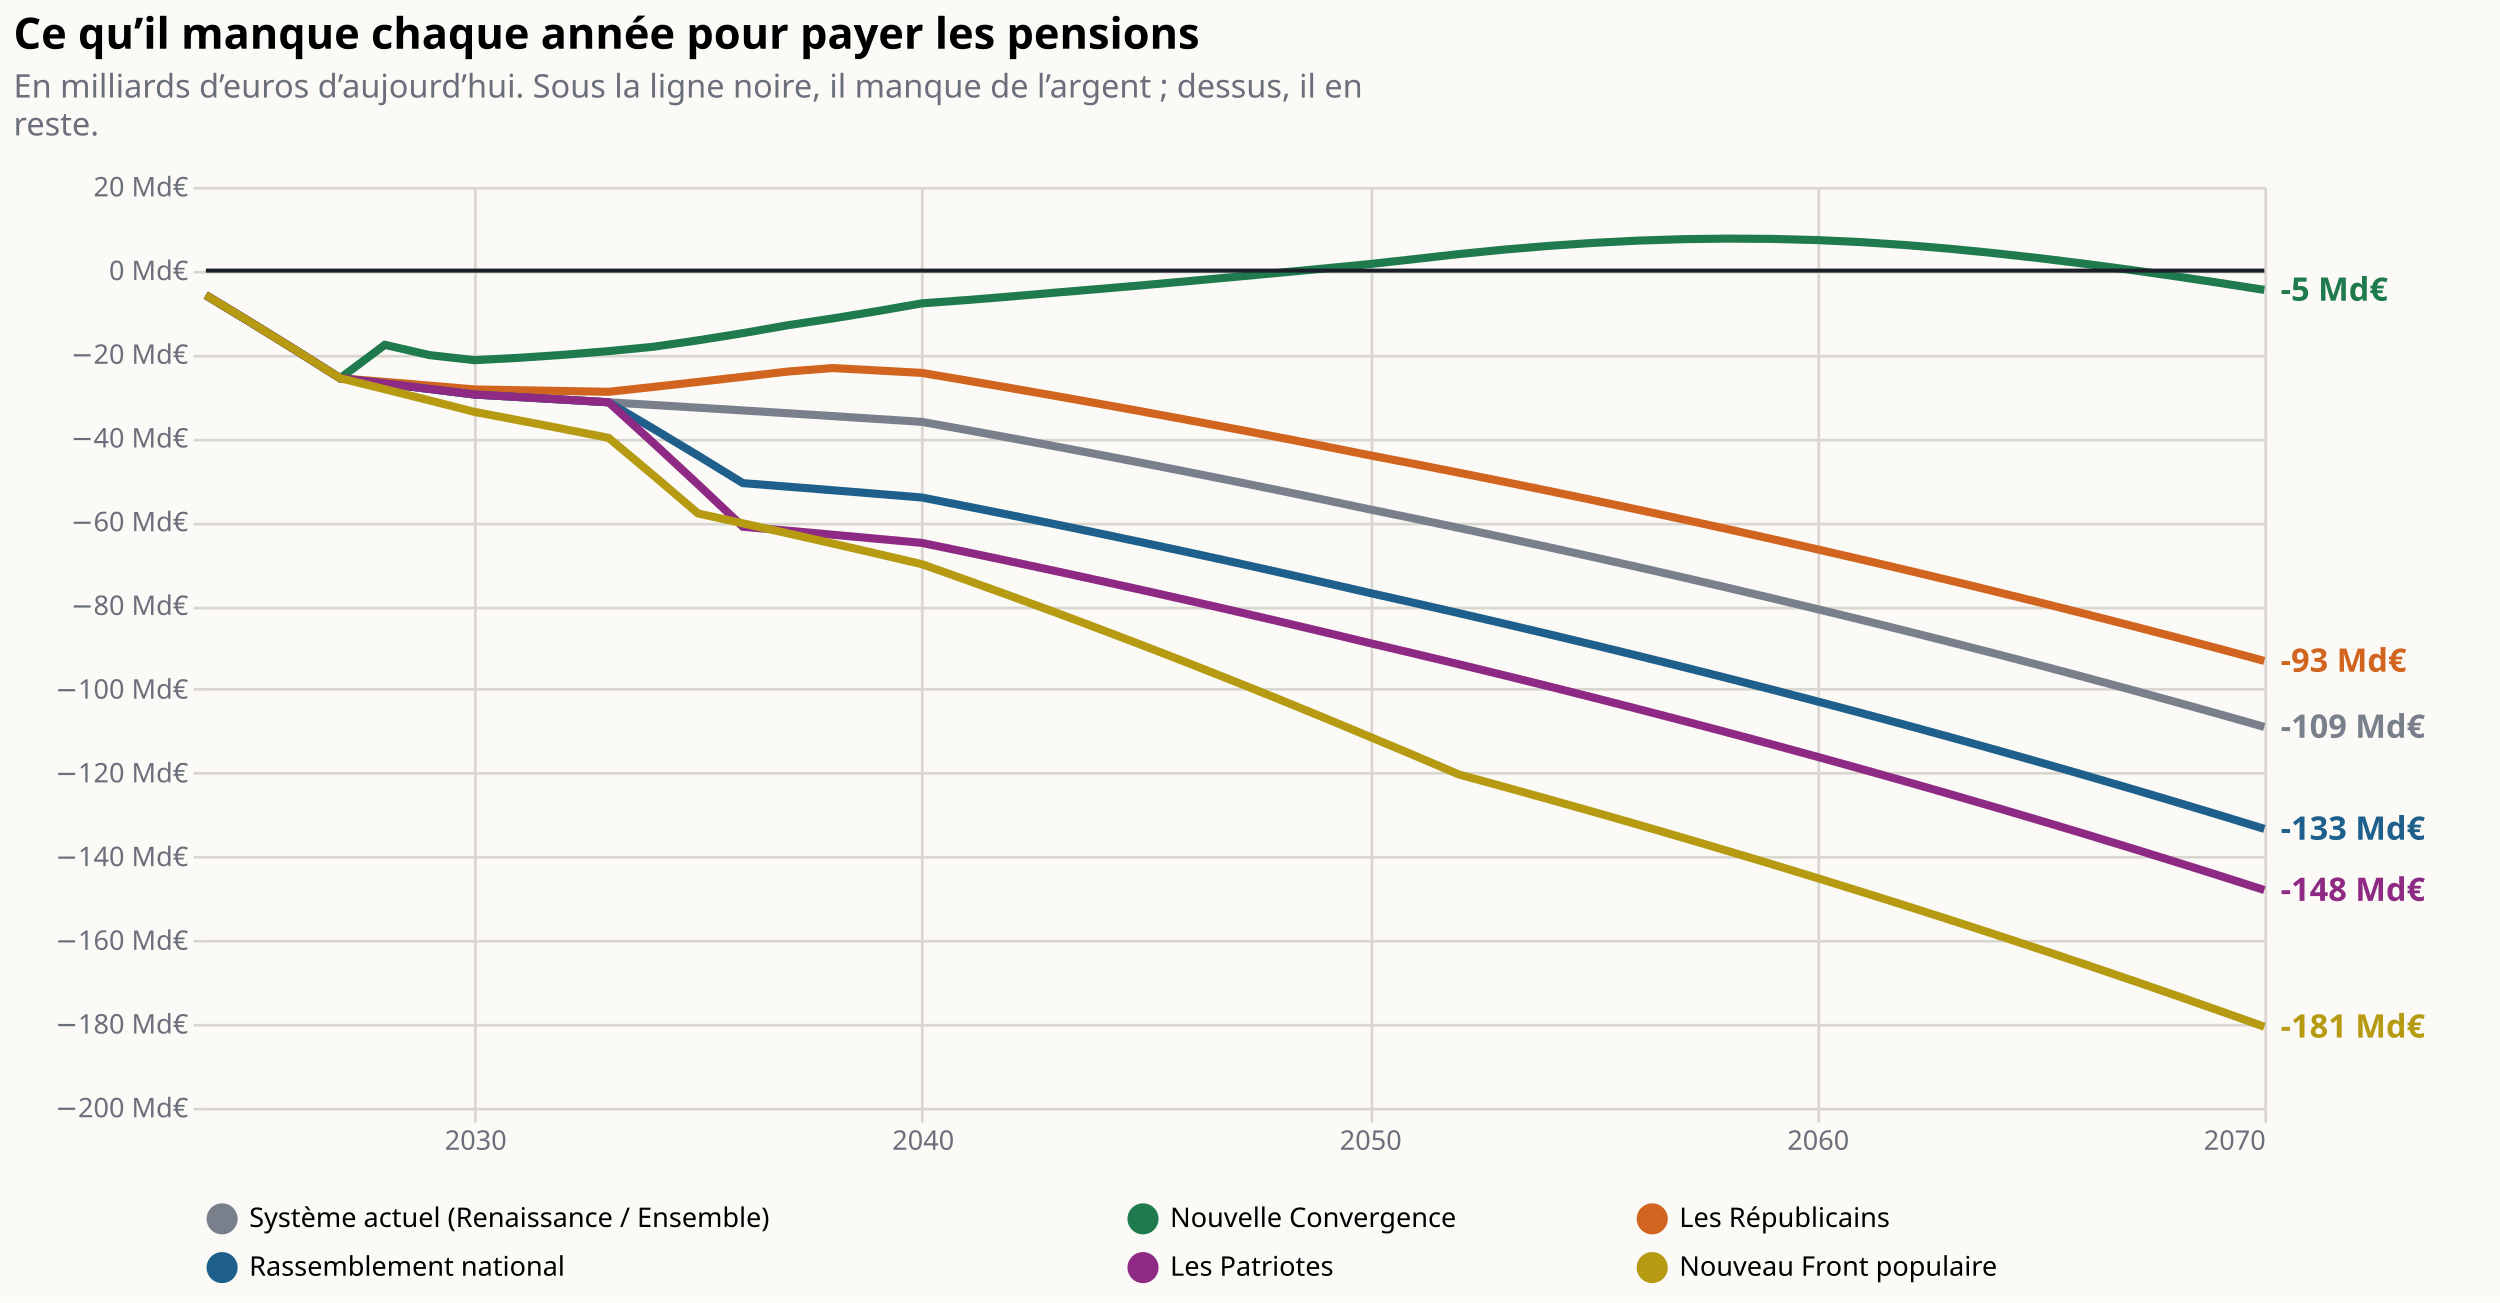
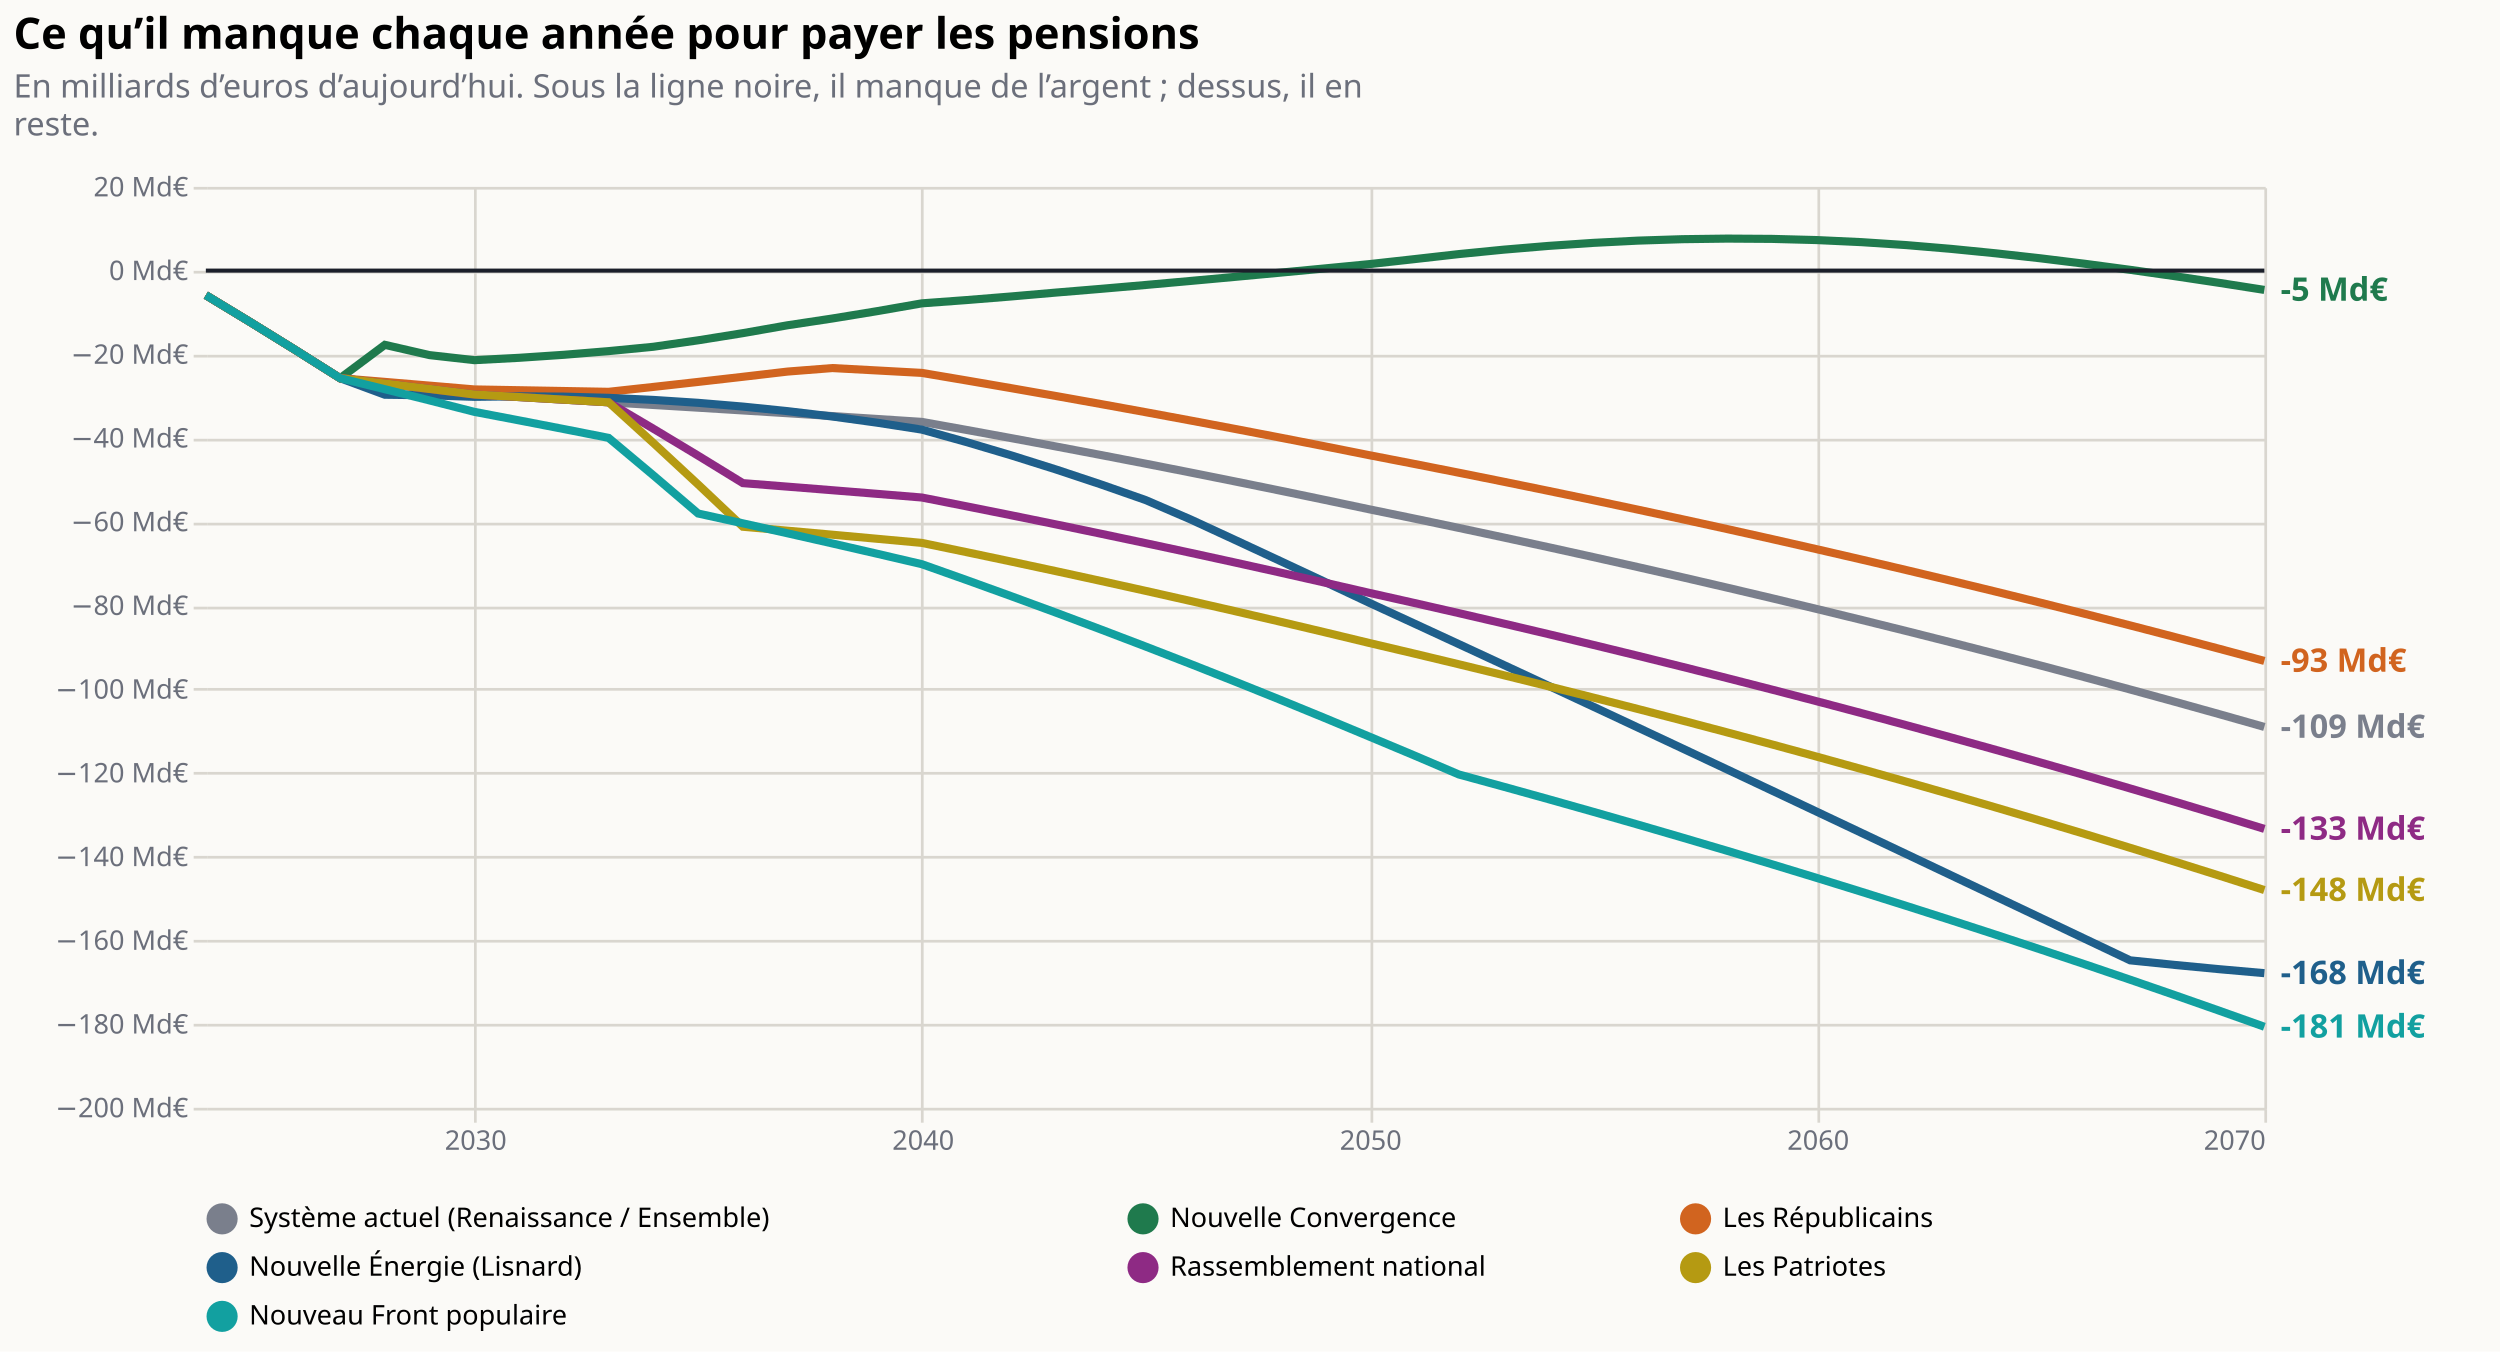
- <svg xmlns="http://www.w3.org/2000/svg" version="1.1" class="marks" width="923" height="481" viewBox="0 0 923 481">
-   <rect width="923" height="481" fill="#fbfaf7" />
+ <svg xmlns="http://www.w3.org/2000/svg" version="1.1" class="marks" width="923" height="499" viewBox="0 0 923 499">
+   <rect width="923" height="499" fill="#fbfaf7" />
  <g fill="none" stroke-miterlimit="4" transform="translate(76,69)">
    <g class="mark-group role-frame root" role="graphics-object" aria-roledescription="group mark container">
      <g transform="translate(0,0)">
        <path class="background" aria-hidden="true" d="M0,0h760v340h-760Z" />
        <g>
          <g class="mark-group role-axis" aria-hidden="true">
            <g transform="translate(0.5,340.5)">
              <path class="background" aria-hidden="true" d="M0,0h0v0h0Z" pointer-events="none" />
              <g>
                <g class="mark-rule role-axis-grid" pointer-events="none">
                  <line transform="translate(99,-340)" x2="0" y2="340" stroke="#d9d6cf" stroke-width="1" opacity="1" />
                  <line transform="translate(264,-340)" x2="0" y2="340" stroke="#d9d6cf" stroke-width="1" opacity="1" />
                  <line transform="translate(430,-340)" x2="0" y2="340" stroke="#d9d6cf" stroke-width="1" opacity="1" />
                  <line transform="translate(595,-340)" x2="0" y2="340" stroke="#d9d6cf" stroke-width="1" opacity="1" />
                  <line transform="translate(760,-340)" x2="0" y2="340" stroke="#d9d6cf" stroke-width="1" opacity="1" />
                </g>
              </g>
              <path class="foreground" aria-hidden="true" d="" pointer-events="none" display="none" />
            </g>
          </g>
          <g class="mark-group role-axis" aria-hidden="true">
            <g transform="translate(0.5,0.5)">
              <path class="background" aria-hidden="true" d="M0,0h0v0h0Z" pointer-events="none" />
              <g>
                <g class="mark-rule role-axis-grid" pointer-events="none">
                  <line transform="translate(0,340)" x2="760" y2="0" stroke="#d9d6cf" stroke-width="1" opacity="1" />
                  <line transform="translate(0,309)" x2="760" y2="0" stroke="#d9d6cf" stroke-width="1" opacity="1" />
                  <line transform="translate(0,278)" x2="760" y2="0" stroke="#d9d6cf" stroke-width="1" opacity="1" />
                  <line transform="translate(0,247)" x2="760" y2="0" stroke="#d9d6cf" stroke-width="1" opacity="1" />
                  <line transform="translate(0,216)" x2="760" y2="0" stroke="#d9d6cf" stroke-width="1" opacity="1" />
                  <line transform="translate(0,185)" x2="760" y2="0" stroke="#d9d6cf" stroke-width="1" opacity="1" />
                  <line transform="translate(0,155)" x2="760" y2="0" stroke="#d9d6cf" stroke-width="1" opacity="1" />
                  <line transform="translate(0,124)" x2="760" y2="0" stroke="#d9d6cf" stroke-width="1" opacity="1" />
                  <line transform="translate(0,93)" x2="760" y2="0" stroke="#d9d6cf" stroke-width="1" opacity="1" />
                  <line transform="translate(0,62)" x2="760" y2="0" stroke="#d9d6cf" stroke-width="1" opacity="1" />
                  <line transform="translate(0,31)" x2="760" y2="0" stroke="#d9d6cf" stroke-width="1" opacity="1" />
                  <line transform="translate(0,0)" x2="760" y2="0" stroke="#d9d6cf" stroke-width="1" opacity="1" />
                </g>
              </g>
              <path class="foreground" aria-hidden="true" d="" pointer-events="none" display="none" />
            </g>
          </g>
          <g class="mark-group role-axis" role="graphics-symbol" aria-roledescription="axis" aria-label="X-axis for a linear scale with values from 2024 to 2070">
            <g transform="translate(0.5,340.5)">
              <path class="background" aria-hidden="true" d="M0,0h0v0h0Z" pointer-events="none" />
              <g>
                <g class="mark-rule role-axis-tick" pointer-events="none">
                  <line transform="translate(99,0)" x2="0" y2="5" stroke="#d9d6cf" stroke-width="1" opacity="1" />
                  <line transform="translate(264,0)" x2="0" y2="5" stroke="#d9d6cf" stroke-width="1" opacity="1" />
                  <line transform="translate(430,0)" x2="0" y2="5" stroke="#d9d6cf" stroke-width="1" opacity="1" />
                  <line transform="translate(595,0)" x2="0" y2="5" stroke="#d9d6cf" stroke-width="1" opacity="1" />
                  <line transform="translate(760,0)" x2="0" y2="5" stroke="#d9d6cf" stroke-width="1" opacity="1" />
                </g>
                <g class="mark-text role-axis-label" pointer-events="none">
                  <text text-anchor="middle" transform="translate(99.13043,15)" font-family="system-ui, sans-serif" font-size="10px" fill="#6b6f7b" opacity="1">2030</text>
                  <text text-anchor="middle" transform="translate(264.3478,15)" font-family="system-ui, sans-serif" font-size="10px" fill="#6b6f7b" opacity="1">2040</text>
                  <text text-anchor="middle" transform="translate(429.5652,15)" font-family="system-ui, sans-serif" font-size="10px" fill="#6b6f7b" opacity="1">2050</text>
                  <text text-anchor="middle" transform="translate(594.7826,15)" font-family="system-ui, sans-serif" font-size="10px" fill="#6b6f7b" opacity="1">2060</text>
                  <text text-anchor="end" transform="translate(760,15)" font-family="system-ui, sans-serif" font-size="10px" fill="#6b6f7b" opacity="1">2070</text>
                </g>
              </g>
              <path class="foreground" aria-hidden="true" d="" pointer-events="none" display="none" />
            </g>
          </g>
          <g class="mark-group role-axis" role="graphics-symbol" aria-roledescription="axis" aria-label="Y-axis for a linear scale with values from −200 to 20">
            <g transform="translate(0.5,0.5)">
              <path class="background" aria-hidden="true" d="M0,0h0v0h0Z" pointer-events="none" />
              <g>
                <g class="mark-rule role-axis-tick" pointer-events="none">
                  <line transform="translate(0,340)" x2="-5" y2="0" stroke="#d9d6cf" stroke-width="1" opacity="1" />
                  <line transform="translate(0,309)" x2="-5" y2="0" stroke="#d9d6cf" stroke-width="1" opacity="1" />
                  <line transform="translate(0,278)" x2="-5" y2="0" stroke="#d9d6cf" stroke-width="1" opacity="1" />
                  <line transform="translate(0,247)" x2="-5" y2="0" stroke="#d9d6cf" stroke-width="1" opacity="1" />
                  <line transform="translate(0,216)" x2="-5" y2="0" stroke="#d9d6cf" stroke-width="1" opacity="1" />
                  <line transform="translate(0,185)" x2="-5" y2="0" stroke="#d9d6cf" stroke-width="1" opacity="1" />
                  <line transform="translate(0,155)" x2="-5" y2="0" stroke="#d9d6cf" stroke-width="1" opacity="1" />
                  <line transform="translate(0,124)" x2="-5" y2="0" stroke="#d9d6cf" stroke-width="1" opacity="1" />
                  <line transform="translate(0,93)" x2="-5" y2="0" stroke="#d9d6cf" stroke-width="1" opacity="1" />
                  <line transform="translate(0,62)" x2="-5" y2="0" stroke="#d9d6cf" stroke-width="1" opacity="1" />
                  <line transform="translate(0,31)" x2="-5" y2="0" stroke="#d9d6cf" stroke-width="1" opacity="1" />
                  <line transform="translate(0,0)" x2="-5" y2="0" stroke="#d9d6cf" stroke-width="1" opacity="1" />
                </g>
                <g class="mark-text role-axis-label" pointer-events="none">
                  <text text-anchor="end" transform="translate(-7,343)" font-family="system-ui, sans-serif" font-size="10px" fill="#6b6f7b" opacity="1">−200 Md€</text>
                  <text text-anchor="end" transform="translate(-7,312.0909)" font-family="system-ui, sans-serif" font-size="10px" fill="#6b6f7b" opacity="1">−180 Md€</text>
                  <text text-anchor="end" transform="translate(-7,281.1818)" font-family="system-ui, sans-serif" font-size="10px" fill="#6b6f7b" opacity="1">−160 Md€</text>
                  <text text-anchor="end" transform="translate(-7,250.2727)" font-family="system-ui, sans-serif" font-size="10px" fill="#6b6f7b" opacity="1">−140 Md€</text>
                  <text text-anchor="end" transform="translate(-7,219.3636)" font-family="system-ui, sans-serif" font-size="10px" fill="#6b6f7b" opacity="1">−120 Md€</text>
                  <text text-anchor="end" transform="translate(-7,188.4545)" font-family="system-ui, sans-serif" font-size="10px" fill="#6b6f7b" opacity="1">−100 Md€</text>
                  <text text-anchor="end" transform="translate(-7,157.5455)" font-family="system-ui, sans-serif" font-size="10px" fill="#6b6f7b" opacity="1">−80 Md€</text>
                  <text text-anchor="end" transform="translate(-7,126.6364)" font-family="system-ui, sans-serif" font-size="10px" fill="#6b6f7b" opacity="1">−60 Md€</text>
                  <text text-anchor="end" transform="translate(-7,95.72727)" font-family="system-ui, sans-serif" font-size="10px" fill="#6b6f7b" opacity="1">−40 Md€</text>
                  <text text-anchor="end" transform="translate(-7,64.81818)" font-family="system-ui, sans-serif" font-size="10px" fill="#6b6f7b" opacity="1">−20 Md€</text>
                  <text text-anchor="end" transform="translate(-7,33.90909)" font-family="system-ui, sans-serif" font-size="10px" fill="#6b6f7b" opacity="1">0 Md€</text>
                  <text text-anchor="end" transform="translate(-7,3)" font-family="system-ui, sans-serif" font-size="10px" fill="#6b6f7b" opacity="1">20 Md€</text>
                </g>
              </g>
              <path class="foreground" aria-hidden="true" d="" pointer-events="none" display="none" />
            </g>
          </g>
          <g class="mark-group role-scope layer_0_pathgroup" role="graphics-object" aria-roledescription="group mark container">
            <g transform="translate(0,0)">
              <path class="background" aria-hidden="true" d="M0,0h760v340h-760Z" />
              <g>
                <g class="mark-line role-mark layer_0_marks" role="graphics-object" aria-roledescription="line mark container">
                  <path aria-label="annee: 2024; valeur: −5.8704; programme: Système actuel (Renaissance / Ensemble)" role="graphics-symbol" aria-roledescription="line mark" d="M0,39.982L16.522,49.999L33.043,60.216L49.565,70.635L66.087,72.606L82.609,74.612L99.13,76.654L115.652,77.598L132.174,78.556L148.696,79.529L165.217,80.516L181.739,81.518L198.261,82.535L214.783,83.568L231.304,84.616L247.826,85.68L264.348,86.759L280.87,89.735L297.391,92.765L313.913,95.85L330.435,98.99L346.957,102.187L363.478,105.44L380,108.752L396.522,112.122L413.043,115.552L429.565,119.043L446.087,122.446L462.609,125.909L479.13,129.431L495.652,133.015L512.174,136.661L528.696,140.369L545.217,144.141L561.739,147.977L578.261,151.879L594.783,155.847L611.304,159.882L627.826,163.986L644.348,168.159L660.87,172.401L677.391,176.715L693.913,181.102L710.435,185.561L726.957,190.094L743.478,194.703L760,199.388" stroke="#7a7f8c" stroke-width="3" />
                </g>
              </g>
              <path class="foreground" aria-hidden="true" d="" display="none" />
            </g>
            <g transform="translate(0,0)">
              <path class="background" aria-hidden="true" d="M0,0h760v340h-760Z" />
              <g>
                <g class="mark-line role-mark layer_0_marks" role="graphics-object" aria-roledescription="line mark container">
                  <path aria-label="annee: 2024; valeur: −5.8704; programme: Nouvelle Convergence" role="graphics-symbol" aria-roledescription="line mark" d="M0,39.982L16.522,49.999L33.043,60.216L49.565,70.635L66.087,58.315L82.609,62.11L99.13,63.972L115.652,63.102L132.174,61.991L148.696,60.634L165.217,59.028L181.739,56.645L198.261,53.999L214.783,51.086L231.304,48.589L247.826,45.879L264.348,42.994L280.87,41.782L297.391,40.448L313.913,39.012L330.435,37.646L346.957,36.212L363.478,34.729L380,33.217L396.522,31.677L413.043,30.109L429.565,28.512L446.087,26.68L462.609,24.808L479.13,23.177L495.652,21.791L512.174,20.671L528.696,19.837L545.217,19.306L561.739,19.09L578.261,19.199L594.783,19.636L611.304,20.402L627.826,21.491L644.348,22.883L660.87,24.527L677.391,26.375L693.913,28.411L710.435,30.617L726.957,32.97L743.478,35.45L760,38.035" stroke="#1f7a4d" stroke-width="3" />
                </g>
              </g>
              <path class="foreground" aria-hidden="true" d="" display="none" />
            </g>
            <g transform="translate(0,0)">
              <path class="background" aria-hidden="true" d="M0,0h760v340h-760Z" />
              <g>
                <g class="mark-line role-mark layer_0_marks" role="graphics-object" aria-roledescription="line mark container">
                  <path aria-label="annee: 2024; valeur: −5.8704; programme: Les Républicains" role="graphics-symbol" aria-roledescription="line mark" d="M0,39.982L16.522,49.999L33.043,60.216L49.565,70.635L66.087,71.992L82.609,73.373L99.13,74.776L115.652,75.069L132.174,75.363L148.696,75.659L165.217,73.852L181.739,72.004L198.261,70.114L214.783,68.183L231.304,66.888L247.826,67.774L264.348,68.675L280.87,71.47L297.391,74.317L313.913,77.217L330.435,80.171L346.957,83.179L363.478,86.243L380,89.362L396.522,92.539L413.043,95.773L429.565,99.066L446.087,102.269L462.609,105.53L479.13,108.849L495.652,112.227L512.174,115.665L528.696,119.163L545.217,122.723L561.739,126.345L578.261,130.03L594.783,133.78L611.304,137.595L627.826,141.475L644.348,145.423L660.87,149.438L677.391,153.523L693.913,157.677L710.435,161.902L726.957,166.199L743.478,170.569L760,175.012" stroke="#d1641f" stroke-width="3" />
                </g>
              </g>
              <path class="foreground" aria-hidden="true" d="" display="none" />
            </g>
            <g transform="translate(0,0)">
              <path class="background" aria-hidden="true" d="M0,0h760v340h-760Z" />
              <g>
                <g class="mark-line role-mark layer_0_marks" role="graphics-object" aria-roledescription="line mark container">
-                   <path aria-label="annee: 2024; valeur: −5.8704; programme: Rassemblement national" role="graphics-symbol" aria-roledescription="line mark" d="M0,39.982L16.522,49.999L33.043,60.216L49.565,70.635L66.087,72.606L82.609,74.612L99.13,76.654L115.652,77.598L132.174,78.556L148.696,79.529L165.217,89.285L181.739,99.231L198.261,109.371L214.783,110.672L231.304,111.991L247.826,113.328L264.348,114.684L280.87,117.94L297.391,121.252L313.913,124.621L330.435,128.049L346.957,131.536L363.478,135.083L380,138.691L396.522,142.361L413.043,146.093L429.565,149.889L446.087,153.601L462.609,157.375L479.13,161.213L495.652,165.114L512.174,169.081L528.696,173.113L545.217,177.213L561.739,181.38L578.261,185.616L594.783,189.921L611.304,194.297L627.826,198.745L644.348,203.265L660.87,207.859L677.391,212.528L693.913,217.272L710.435,222.093L726.957,226.991L743.478,231.969L760,237.027" stroke="#1f5f8b" stroke-width="3" />
-                 </g>
-               </g>
-               <path class="foreground" aria-hidden="true" d="" display="none" />
-             </g>
-             <g transform="translate(0,0)">
-               <path class="background" aria-hidden="true" d="M0,0h760v340h-760Z" />
-               <g>
-                 <g class="mark-line role-mark layer_0_marks" role="graphics-object" aria-roledescription="line mark container">
-                   <path aria-label="annee: 2024; valeur: −5.8704; programme: Les Patriotes" role="graphics-symbol" aria-roledescription="line mark" d="M0,39.982L16.522,49.999L33.043,60.216L49.565,70.635L66.087,72.606L82.609,74.612L99.13,76.654L115.652,77.598L132.174,78.556L148.696,79.529L165.217,94.546L181.739,109.859L198.261,125.472L214.783,126.934L231.304,128.416L247.826,129.918L264.348,131.44L280.87,134.862L297.391,138.344L313.913,141.884L330.435,145.485L346.957,149.146L363.478,152.869L380,156.655L396.522,160.504L413.043,164.418L429.565,168.397L446.087,172.294L462.609,176.255L479.13,180.282L495.652,184.374L512.174,188.533L528.696,192.76L545.217,197.056L561.739,201.421L578.261,205.857L594.783,210.365L611.304,214.946L627.826,219.6L644.348,224.329L660.87,229.133L677.391,234.015L693.913,238.974L710.435,244.012L726.957,249.13L743.478,254.329L760,259.61" stroke="#8e2a84" stroke-width="3" />
-                 </g>
-               </g>
-               <path class="foreground" aria-hidden="true" d="" display="none" />
-             </g>
-             <g transform="translate(0,0)">
-               <path class="background" aria-hidden="true" d="M0,0h760v340h-760Z" />
-               <g>
-                 <g class="mark-line role-mark layer_0_marks" role="graphics-object" aria-roledescription="line mark container">
-                   <path aria-label="annee: 2024; valeur: −5.8704; programme: Nouveau Front populaire" role="graphics-symbol" aria-roledescription="line mark" d="M0,39.982L16.522,49.999L33.043,60.216L49.565,70.635L66.087,74.703L82.609,78.843L99.13,83.057L115.652,86.208L132.174,89.41L148.696,92.664L165.217,106.495L181.739,120.589L198.261,124.216L214.783,127.901L231.304,131.643L247.826,135.444L264.348,139.303L280.87,145.163L297.391,151.132L313.913,157.209L330.435,163.399L346.957,169.701L363.478,176.118L380,182.651L396.522,189.302L413.043,196.072L429.565,202.964L446.087,209.888L462.609,216.94L479.13,221.458L495.652,226.048L512.174,230.71L528.696,235.446L545.217,240.257L561.739,245.144L578.261,250.107L594.783,255.148L611.304,260.268L627.826,265.468L644.348,270.75L660.87,276.113L677.391,281.56L693.913,287.091L710.435,292.707L726.957,298.41L743.478,304.202L760,310.082" stroke="#b59a12" stroke-width="3" />
+                   <path aria-label="annee: 2024; valeur: −5.8704; programme: Nouvelle Énergie (Lisnard)" role="graphics-symbol" aria-roledescription="line mark" d="M0,39.982L16.522,49.999L33.043,60.216L49.565,70.635L66.087,76.736L82.609,76.948L99.13,77.518L115.652,77.312L132.174,77.434L148.696,77.88L165.217,78.645L181.739,79.723L198.261,81.108L214.783,82.796L231.304,84.781L247.826,87.057L264.348,89.617L280.87,94.229L297.391,99.139L313.913,104.345L330.435,109.84L346.957,115.62L363.478,122.738L380,130.367L396.522,138.052L413.043,145.788L429.565,153.571L446.087,161.178L462.609,168.816L479.13,176.479L495.652,184.166L512.174,191.875L528.696,199.606L545.217,207.356L561.739,215.123L578.261,222.907L594.783,230.706L611.304,238.518L627.826,246.34L644.348,254.172L660.87,262.012L677.391,269.857L693.913,277.705L710.435,285.555L726.957,287.256L743.478,288.835L760,290.297" stroke="#1f5f8b" stroke-width="3" />
+                 </g>
+               </g>
+               <path class="foreground" aria-hidden="true" d="" display="none" />
+             </g>
+             <g transform="translate(0,0)">
+               <path class="background" aria-hidden="true" d="M0,0h760v340h-760Z" />
+               <g>
+                 <g class="mark-line role-mark layer_0_marks" role="graphics-object" aria-roledescription="line mark container">
+                   <path aria-label="annee: 2024; valeur: −5.8704; programme: Rassemblement national" role="graphics-symbol" aria-roledescription="line mark" d="M0,39.982L16.522,49.999L33.043,60.216L49.565,70.635L66.087,72.606L82.609,74.612L99.13,76.654L115.652,77.598L132.174,78.556L148.696,79.529L165.217,89.285L181.739,99.231L198.261,109.371L214.783,110.672L231.304,111.991L247.826,113.328L264.348,114.684L280.87,117.94L297.391,121.252L313.913,124.621L330.435,128.049L346.957,131.536L363.478,135.083L380,138.691L396.522,142.361L413.043,146.093L429.565,149.889L446.087,153.601L462.609,157.375L479.13,161.213L495.652,165.114L512.174,169.081L528.696,173.113L545.217,177.213L561.739,181.38L578.261,185.616L594.783,189.921L611.304,194.297L627.826,198.745L644.348,203.265L660.87,207.859L677.391,212.528L693.913,217.272L710.435,222.093L726.957,226.991L743.478,231.969L760,237.027" stroke="#8e2a84" stroke-width="3" />
+                 </g>
+               </g>
+               <path class="foreground" aria-hidden="true" d="" display="none" />
+             </g>
+             <g transform="translate(0,0)">
+               <path class="background" aria-hidden="true" d="M0,0h760v340h-760Z" />
+               <g>
+                 <g class="mark-line role-mark layer_0_marks" role="graphics-object" aria-roledescription="line mark container">
+                   <path aria-label="annee: 2024; valeur: −5.8704; programme: Les Patriotes" role="graphics-symbol" aria-roledescription="line mark" d="M0,39.982L16.522,49.999L33.043,60.216L49.565,70.635L66.087,72.606L82.609,74.612L99.13,76.654L115.652,77.598L132.174,78.556L148.696,79.529L165.217,94.546L181.739,109.859L198.261,125.472L214.783,126.934L231.304,128.416L247.826,129.918L264.348,131.44L280.87,134.862L297.391,138.344L313.913,141.884L330.435,145.485L346.957,149.146L363.478,152.869L380,156.655L396.522,160.504L413.043,164.418L429.565,168.397L446.087,172.294L462.609,176.255L479.13,180.282L495.652,184.374L512.174,188.533L528.696,192.76L545.217,197.056L561.739,201.421L578.261,205.857L594.783,210.365L611.304,214.946L627.826,219.6L644.348,224.329L660.87,229.133L677.391,234.015L693.913,238.974L710.435,244.012L726.957,249.13L743.478,254.329L760,259.61" stroke="#b59a12" stroke-width="3" />
+                 </g>
+               </g>
+               <path class="foreground" aria-hidden="true" d="" display="none" />
+             </g>
+             <g transform="translate(0,0)">
+               <path class="background" aria-hidden="true" d="M0,0h760v340h-760Z" />
+               <g>
+                 <g class="mark-line role-mark layer_0_marks" role="graphics-object" aria-roledescription="line mark container">
+                   <path aria-label="annee: 2024; valeur: −5.8704; programme: Nouveau Front populaire" role="graphics-symbol" aria-roledescription="line mark" d="M0,39.982L16.522,49.999L33.043,60.216L49.565,70.635L66.087,74.703L82.609,78.843L99.13,83.057L115.652,86.208L132.174,89.41L148.696,92.664L165.217,106.495L181.739,120.589L198.261,124.216L214.783,127.901L231.304,131.643L247.826,135.444L264.348,139.303L280.87,145.163L297.391,151.132L313.913,157.209L330.435,163.399L346.957,169.701L363.478,176.118L380,182.651L396.522,189.302L413.043,196.072L429.565,202.964L446.087,209.888L462.609,216.94L479.13,221.458L495.652,226.048L512.174,230.71L528.696,235.446L545.217,240.257L561.739,245.144L578.261,250.107L594.783,255.148L611.304,260.268L627.826,265.468L644.348,270.75L660.87,276.113L677.391,281.56L693.913,287.091L710.435,292.707L726.957,298.41L743.478,304.202L760,310.082" stroke="#12a0a0" stroke-width="3" />
                </g>
              </g>
              <path class="foreground" aria-hidden="true" d="" display="none" />
            </g>
          </g>
          <g class="mark-rule role-mark layer_1_marks" role="graphics-object" aria-roledescription="rule mark container">
            <line aria-label="y: 0" role="graphics-symbol" aria-roledescription="rule mark" transform="translate(0,30.90909)" x2="760" y2="0" stroke="#1b1f2a" stroke-width="1.5" />
          </g>
          <g class="mark-text role-mark layer_2_marks" role="graphics-object" aria-roledescription="text mark container">
            <text aria-label="annee: 2070; valeur: −109.015626513; programme: Système actuel (Renaissance / Ensemble); etiquette: -109 Md€" role="graphics-symbol" aria-roledescription="text mark" text-anchor="start" transform="translate(766,203.3878)" font-family="system-ui, sans-serif" font-size="12px" font-weight="bold" fill="#7a7f8c">-109 Md€</text>
            <text aria-label="annee: 2070; valeur: −4.61084661314; programme: Nouvelle Convergence; etiquette: -5 Md€" role="graphics-symbol" aria-roledescription="text mark" text-anchor="start" transform="translate(766,42.03494)" font-family="system-ui, sans-serif" font-size="12px" font-weight="bold" fill="#1f7a4d">-5 Md€</text>
            <text aria-label="annee: 2070; valeur: −93.2431528895; programme: Les Républicains; etiquette: -93 Md€" role="graphics-symbol" aria-roledescription="text mark" text-anchor="start" transform="translate(766,179.0121)" font-family="system-ui, sans-serif" font-size="12px" font-weight="bold" fill="#d1641f">-93 Md€</text>
-             <text aria-label="annee: 2070; valeur: −133.370181372; programme: Rassemblement national; etiquette: -133 Md€" role="graphics-symbol" aria-roledescription="text mark" text-anchor="start" transform="translate(766,241.0266)" font-family="system-ui, sans-serif" font-size="12px" font-weight="bold" fill="#1f5f8b">-133 Md€</text>
-             <text aria-label="annee: 2070; valeur: −147.982914287; programme: Les Patriotes; etiquette: -148 Md€" role="graphics-symbol" aria-roledescription="text mark" text-anchor="start" transform="translate(766,263.61)" font-family="system-ui, sans-serif" font-size="12px" font-weight="bold" fill="#8e2a84">-148 Md€</text>
-             <text aria-label="annee: 2070; valeur: −180.641212613; programme: Nouveau Front populaire; etiquette: -181 Md€" role="graphics-symbol" aria-roledescription="text mark" text-anchor="start" transform="translate(766,314.0819)" font-family="system-ui, sans-serif" font-size="12px" font-weight="bold" fill="#b59a12">-181 Md€</text>
-           </g>
-           <g class="mark-group role-legend" role="graphics-symbol" aria-roledescription="legend" aria-label="Symbol legend for fill color and stroke color with 6 values: Système actuel (Renaissance / Ensemble), Nouvelle Convergence, Les Républicains, Rassemblement national, Les Patriotes, Nouveau Front populaire">
+             <text aria-label="annee: 2070; valeur: −167.838979393; programme: Nouvelle Énergie (Lisnard); etiquette: -168 Md€" role="graphics-symbol" aria-roledescription="text mark" text-anchor="start" transform="translate(766,294.2966)" font-family="system-ui, sans-serif" font-size="12px" font-weight="bold" fill="#1f5f8b">-168 Md€</text>
+             <text aria-label="annee: 2070; valeur: −133.370181372; programme: Rassemblement national; etiquette: -133 Md€" role="graphics-symbol" aria-roledescription="text mark" text-anchor="start" transform="translate(766,241.0266)" font-family="system-ui, sans-serif" font-size="12px" font-weight="bold" fill="#8e2a84">-133 Md€</text>
+             <text aria-label="annee: 2070; valeur: −147.982914287; programme: Les Patriotes; etiquette: -148 Md€" role="graphics-symbol" aria-roledescription="text mark" text-anchor="start" transform="translate(766,263.61)" font-family="system-ui, sans-serif" font-size="12px" font-weight="bold" fill="#b59a12">-148 Md€</text>
+             <text aria-label="annee: 2070; valeur: −180.641212613; programme: Nouveau Front populaire; etiquette: -181 Md€" role="graphics-symbol" aria-roledescription="text mark" text-anchor="start" transform="translate(766,314.0819)" font-family="system-ui, sans-serif" font-size="12px" font-weight="bold" fill="#12a0a0">-181 Md€</text>
+           </g>
+           <g class="mark-group role-legend" role="graphics-symbol" aria-roledescription="legend" aria-label="Symbol legend for fill color and stroke color with 7 values: Système actuel (Renaissance / Ensemble), Nouvelle Convergence, Les Républicains, Nouvelle Énergie (Lisnard), Rassemblement national, Les Patriotes, Nouveau Front populaire">
            <g transform="translate(0,375)">
-               <path class="background" aria-hidden="true" d="M0,0h728v32h-728Z" pointer-events="none" />
+               <path class="background" aria-hidden="true" d="M0,0h688v50h-688Z" pointer-events="none" />
              <g>
                <g class="mark-group role-legend-entry">
                  <g transform="translate(0,0)">
                    <path class="background" aria-hidden="true" d="M0,0h0v0h0Z" pointer-events="none" />
                    <g>
                      <g class="mark-group role-scope" role="graphics-object" aria-roledescription="group mark container">
                        <g transform="translate(0,0)">
                          <path class="background" aria-hidden="true" d="M0,0h328v14h-328Z" pointer-events="none" opacity="1" />
                          <g>
                            <g class="mark-symbol role-legend-symbol" pointer-events="none">
                              <path transform="translate(6,6)" d="M5,0A5,5,0,1,1,-5,0A5,5,0,1,1,5,0" fill="#7a7f8c" stroke="#7a7f8c" stroke-width="1.5" opacity="1" />
                            </g>
                            <g class="mark-text role-legend-label" pointer-events="none">
                              <text text-anchor="start" transform="translate(16,9)" font-family="system-ui, sans-serif" font-size="10px" fill="#000" opacity="1">Système actuel (Renaissance / Ensemble)</text>
                            </g>
                          </g>
                          <path class="foreground" aria-hidden="true" d="" pointer-events="none" display="none" />
                        </g>
                        <g transform="translate(340,0)">
-                           <path class="background" aria-hidden="true" d="M0,0h176v14h-176Z" pointer-events="none" opacity="1" />
+                           <path class="background" aria-hidden="true" d="M0,0h192v14h-192Z" pointer-events="none" opacity="1" />
                          <g>
                            <g class="mark-symbol role-legend-symbol" pointer-events="none">
                              <path transform="translate(6,6)" d="M5,0A5,5,0,1,1,-5,0A5,5,0,1,1,5,0" fill="#1f7a4d" stroke="#1f7a4d" stroke-width="1.5" opacity="1" />
                            </g>
                            <g class="mark-text role-legend-label" pointer-events="none">
                              <text text-anchor="start" transform="translate(16,9)" font-family="system-ui, sans-serif" font-size="10px" fill="#000" opacity="1">Nouvelle Convergence</text>
                            </g>
                          </g>
                          <path class="foreground" aria-hidden="true" d="" pointer-events="none" display="none" />
                        </g>
-                         <g transform="translate(528,0)">
-                           <path class="background" aria-hidden="true" d="M0,0h200v14h-200Z" pointer-events="none" opacity="1" />
+                         <g transform="translate(544,0)">
+                           <path class="background" aria-hidden="true" d="M0,0h144v14h-144Z" pointer-events="none" opacity="1" />
                          <g>
                            <g class="mark-symbol role-legend-symbol" pointer-events="none">
                              <path transform="translate(6,6)" d="M5,0A5,5,0,1,1,-5,0A5,5,0,1,1,5,0" fill="#d1641f" stroke="#d1641f" stroke-width="1.5" opacity="1" />
                            </g>
                            <g class="mark-text role-legend-label" pointer-events="none">
                              <text text-anchor="start" transform="translate(16,9)" font-family="system-ui, sans-serif" font-size="10px" fill="#000" opacity="1">Les Républicains</text>
                            </g>
                          </g>
                          <path class="foreground" aria-hidden="true" d="" pointer-events="none" display="none" />
                        </g>
                        <g transform="translate(0,18)">
                          <path class="background" aria-hidden="true" d="M0,0h328v14h-328Z" pointer-events="none" opacity="1" />
                          <g>
                            <g class="mark-symbol role-legend-symbol" pointer-events="none">
                              <path transform="translate(6,6)" d="M5,0A5,5,0,1,1,-5,0A5,5,0,1,1,5,0" fill="#1f5f8b" stroke="#1f5f8b" stroke-width="1.5" opacity="1" />
                            </g>
                            <g class="mark-text role-legend-label" pointer-events="none">
+                               <text text-anchor="start" transform="translate(16,9)" font-family="system-ui, sans-serif" font-size="10px" fill="#000" opacity="1">Nouvelle Énergie (Lisnard)</text>
+                             </g>
+                           </g>
+                           <path class="foreground" aria-hidden="true" d="" pointer-events="none" display="none" />
+                         </g>
+                         <g transform="translate(340,18)">
+                           <path class="background" aria-hidden="true" d="M0,0h192v14h-192Z" pointer-events="none" opacity="1" />
+                           <g>
+                             <g class="mark-symbol role-legend-symbol" pointer-events="none">
+                               <path transform="translate(6,6)" d="M5,0A5,5,0,1,1,-5,0A5,5,0,1,1,5,0" fill="#8e2a84" stroke="#8e2a84" stroke-width="1.5" opacity="1" />
+                             </g>
+                             <g class="mark-text role-legend-label" pointer-events="none">
                              <text text-anchor="start" transform="translate(16,9)" font-family="system-ui, sans-serif" font-size="10px" fill="#000" opacity="1">Rassemblement national</text>
                            </g>
                          </g>
                          <path class="foreground" aria-hidden="true" d="" pointer-events="none" display="none" />
                        </g>
-                         <g transform="translate(340,18)">
-                           <path class="background" aria-hidden="true" d="M0,0h176v14h-176Z" pointer-events="none" opacity="1" />
-                           <g>
-                             <g class="mark-symbol role-legend-symbol" pointer-events="none">
-                               <path transform="translate(6,6)" d="M5,0A5,5,0,1,1,-5,0A5,5,0,1,1,5,0" fill="#8e2a84" stroke="#8e2a84" stroke-width="1.5" opacity="1" />
+                         <g transform="translate(544,18)">
+                           <path class="background" aria-hidden="true" d="M0,0h144v14h-144Z" pointer-events="none" opacity="1" />
+                           <g>
+                             <g class="mark-symbol role-legend-symbol" pointer-events="none">
+                               <path transform="translate(6,6)" d="M5,0A5,5,0,1,1,-5,0A5,5,0,1,1,5,0" fill="#b59a12" stroke="#b59a12" stroke-width="1.5" opacity="1" />
                            </g>
                            <g class="mark-text role-legend-label" pointer-events="none">
                              <text text-anchor="start" transform="translate(16,9)" font-family="system-ui, sans-serif" font-size="10px" fill="#000" opacity="1">Les Patriotes</text>
                            </g>
                          </g>
                          <path class="foreground" aria-hidden="true" d="" pointer-events="none" display="none" />
                        </g>
-                         <g transform="translate(528,18)">
-                           <path class="background" aria-hidden="true" d="M0,0h200v14h-200Z" pointer-events="none" opacity="1" />
-                           <g>
-                             <g class="mark-symbol role-legend-symbol" pointer-events="none">
-                               <path transform="translate(6,6)" d="M5,0A5,5,0,1,1,-5,0A5,5,0,1,1,5,0" fill="#b59a12" stroke="#b59a12" stroke-width="1.5" opacity="1" />
+                         <g transform="translate(0,36)">
+                           <path class="background" aria-hidden="true" d="M0,0h328v14h-328Z" pointer-events="none" opacity="1" />
+                           <g>
+                             <g class="mark-symbol role-legend-symbol" pointer-events="none">
+                               <path transform="translate(6,6)" d="M5,0A5,5,0,1,1,-5,0A5,5,0,1,1,5,0" fill="#12a0a0" stroke="#12a0a0" stroke-width="1.5" opacity="1" />
                            </g>
                            <g class="mark-text role-legend-label" pointer-events="none">
                              <text text-anchor="start" transform="translate(16,9)" font-family="system-ui, sans-serif" font-size="10px" fill="#000" opacity="1">Nouveau Front populaire</text>
                            </g>
                          </g>
                          <path class="foreground" aria-hidden="true" d="" pointer-events="none" display="none" />
                        </g>
                      </g>
                    </g>
                    <path class="foreground" aria-hidden="true" d="" pointer-events="none" display="none" />
                  </g>
                </g>
              </g>
              <path class="foreground" aria-hidden="true" d="" pointer-events="none" display="none" />
            </g>
          </g>
          <g class="mark-group role-title">
            <g transform="translate(-71,-64)">
              <path class="background" aria-hidden="true" d="M0,0h0v0h0Z" pointer-events="none" />
              <g>
                <g class="mark-text role-title-text" role="graphics-symbol" aria-roledescription="title" aria-label="Title text 'Ce qu’il manque chaque année pour payer les pensions'" pointer-events="none">
                  <text text-anchor="start" transform="translate(0,13)" font-family="system-ui, sans-serif" font-size="16px" font-weight="bold" fill="#000" opacity="1">Ce qu’il manque chaque année pour payer les pensions</text>
                </g>
                <g class="mark-text role-title-subtitle" role="graphics-symbol" aria-roledescription="subtitle" aria-label="Subtitle text 'En milliards d’euros d’aujourd’hui. Sous la ligne noire, il manque de l’argent ; dessus, il en reste.'" pointer-events="none">
                  <text text-anchor="start" transform="translate(0,31)" font-family="system-ui, sans-serif" font-size="12px" fill="#6b6f7b" opacity="1">
                    <tspan>En milliards d’euros d’aujourd’hui. Sous la ligne noire, il manque de l’argent ; dessus, il en</tspan>
                    <tspan x="0" dy="14">reste.</tspan>
                  </text>
                </g>
              </g>
              <path class="foreground" aria-hidden="true" d="" pointer-events="none" display="none" />
            </g>
          </g>
        </g>
        <path class="foreground" aria-hidden="true" d="" display="none" />
      </g>
    </g>
  </g>
</svg>
